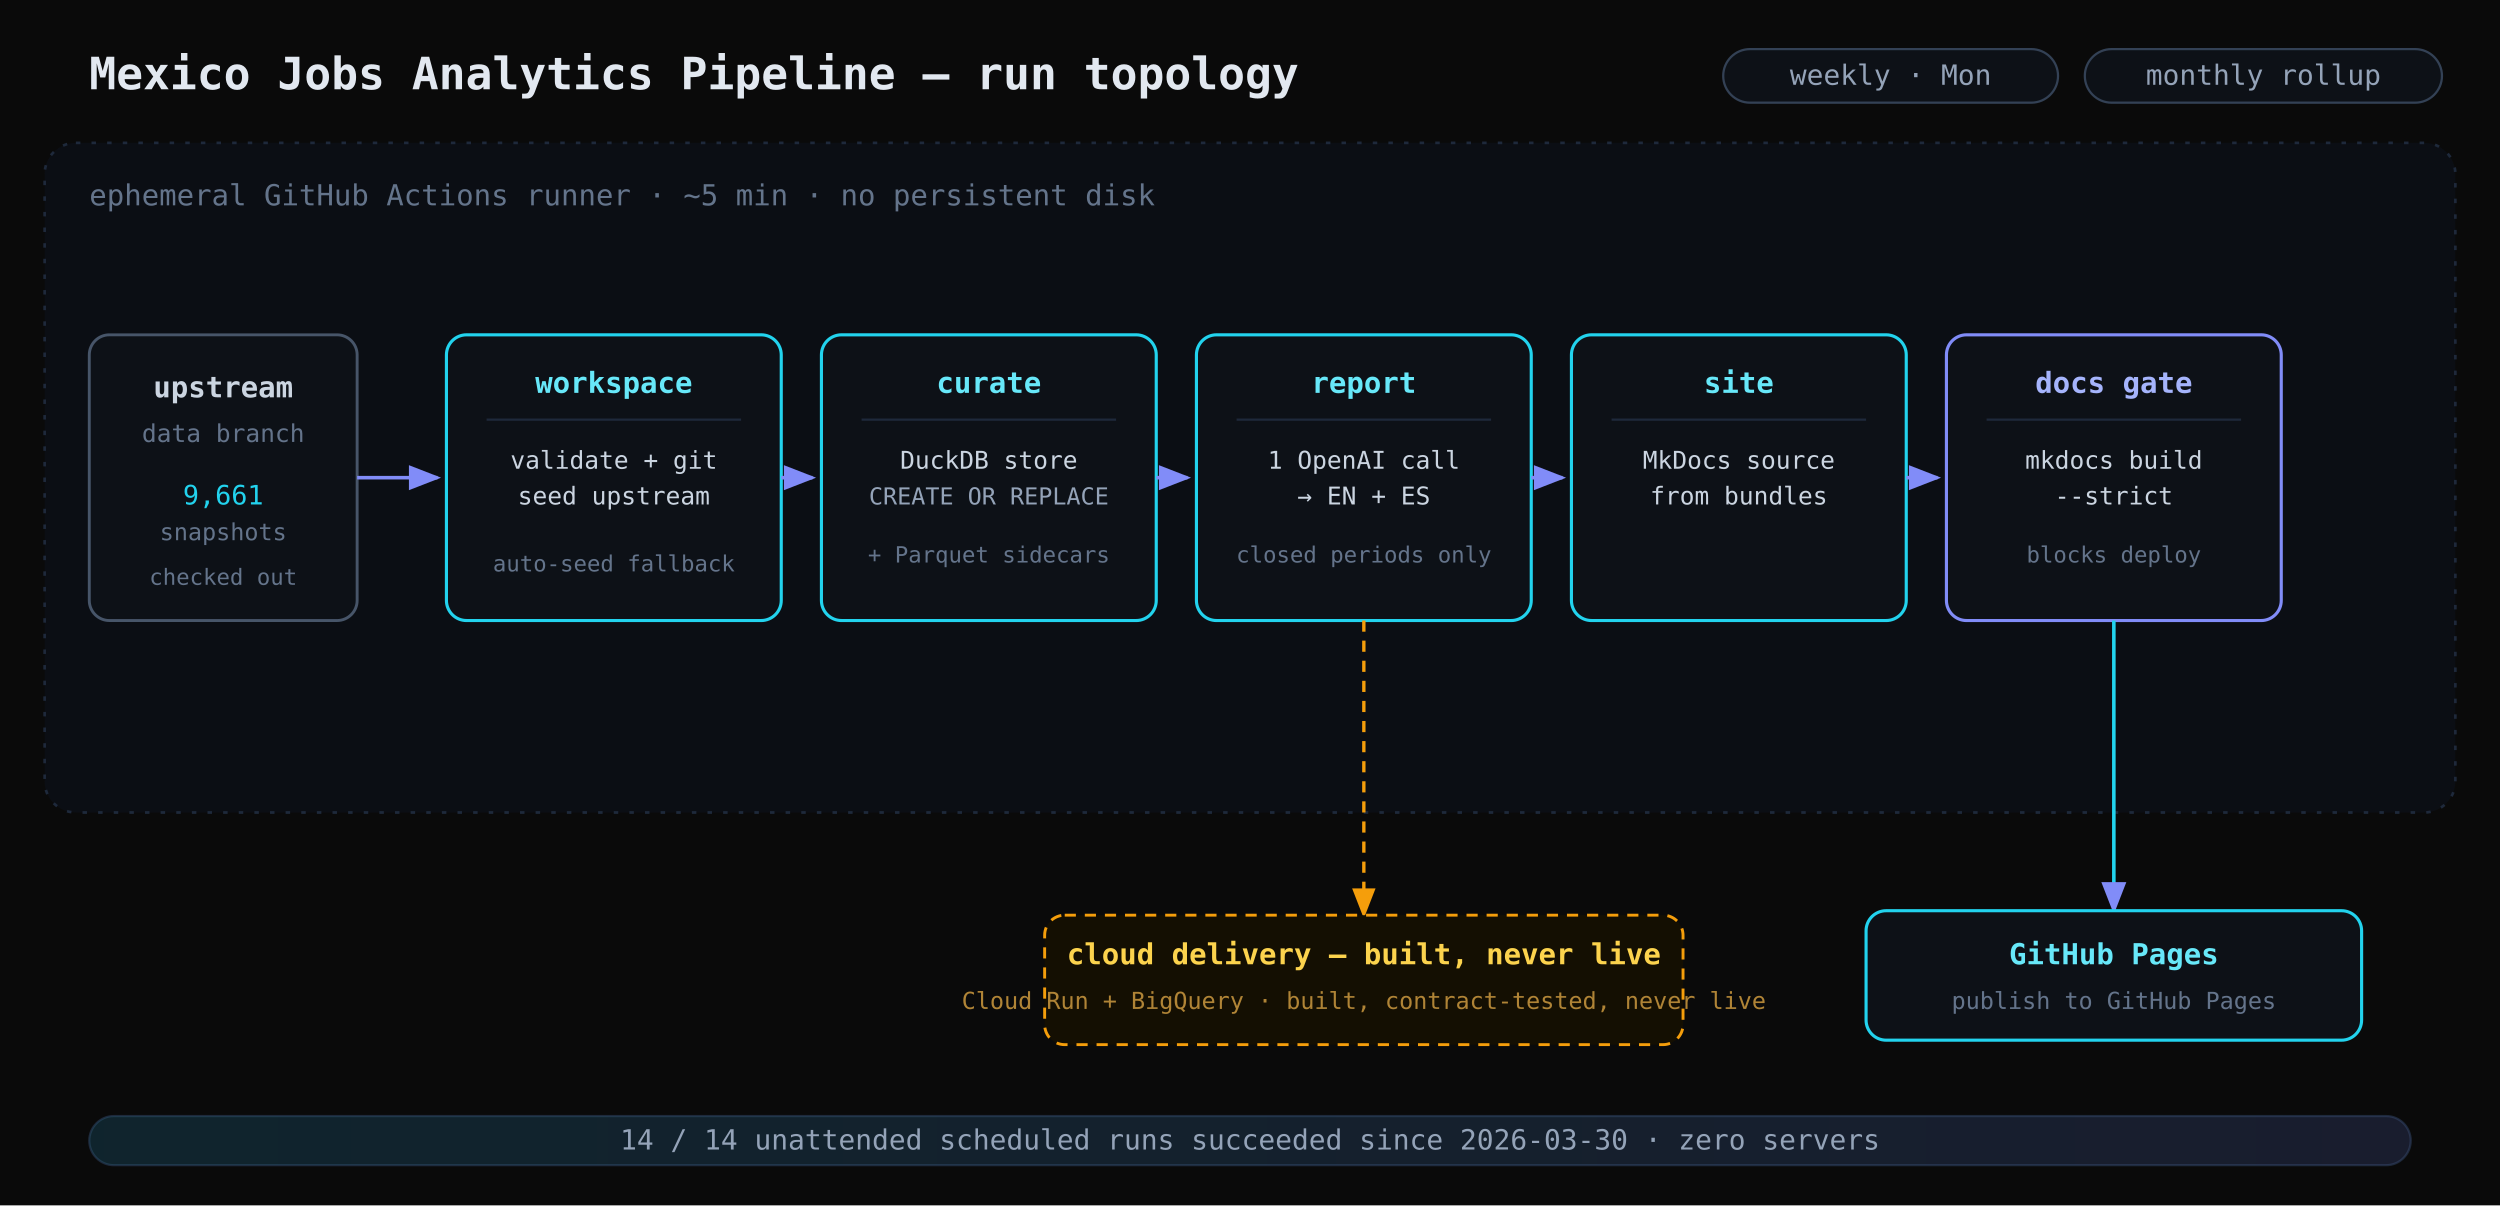
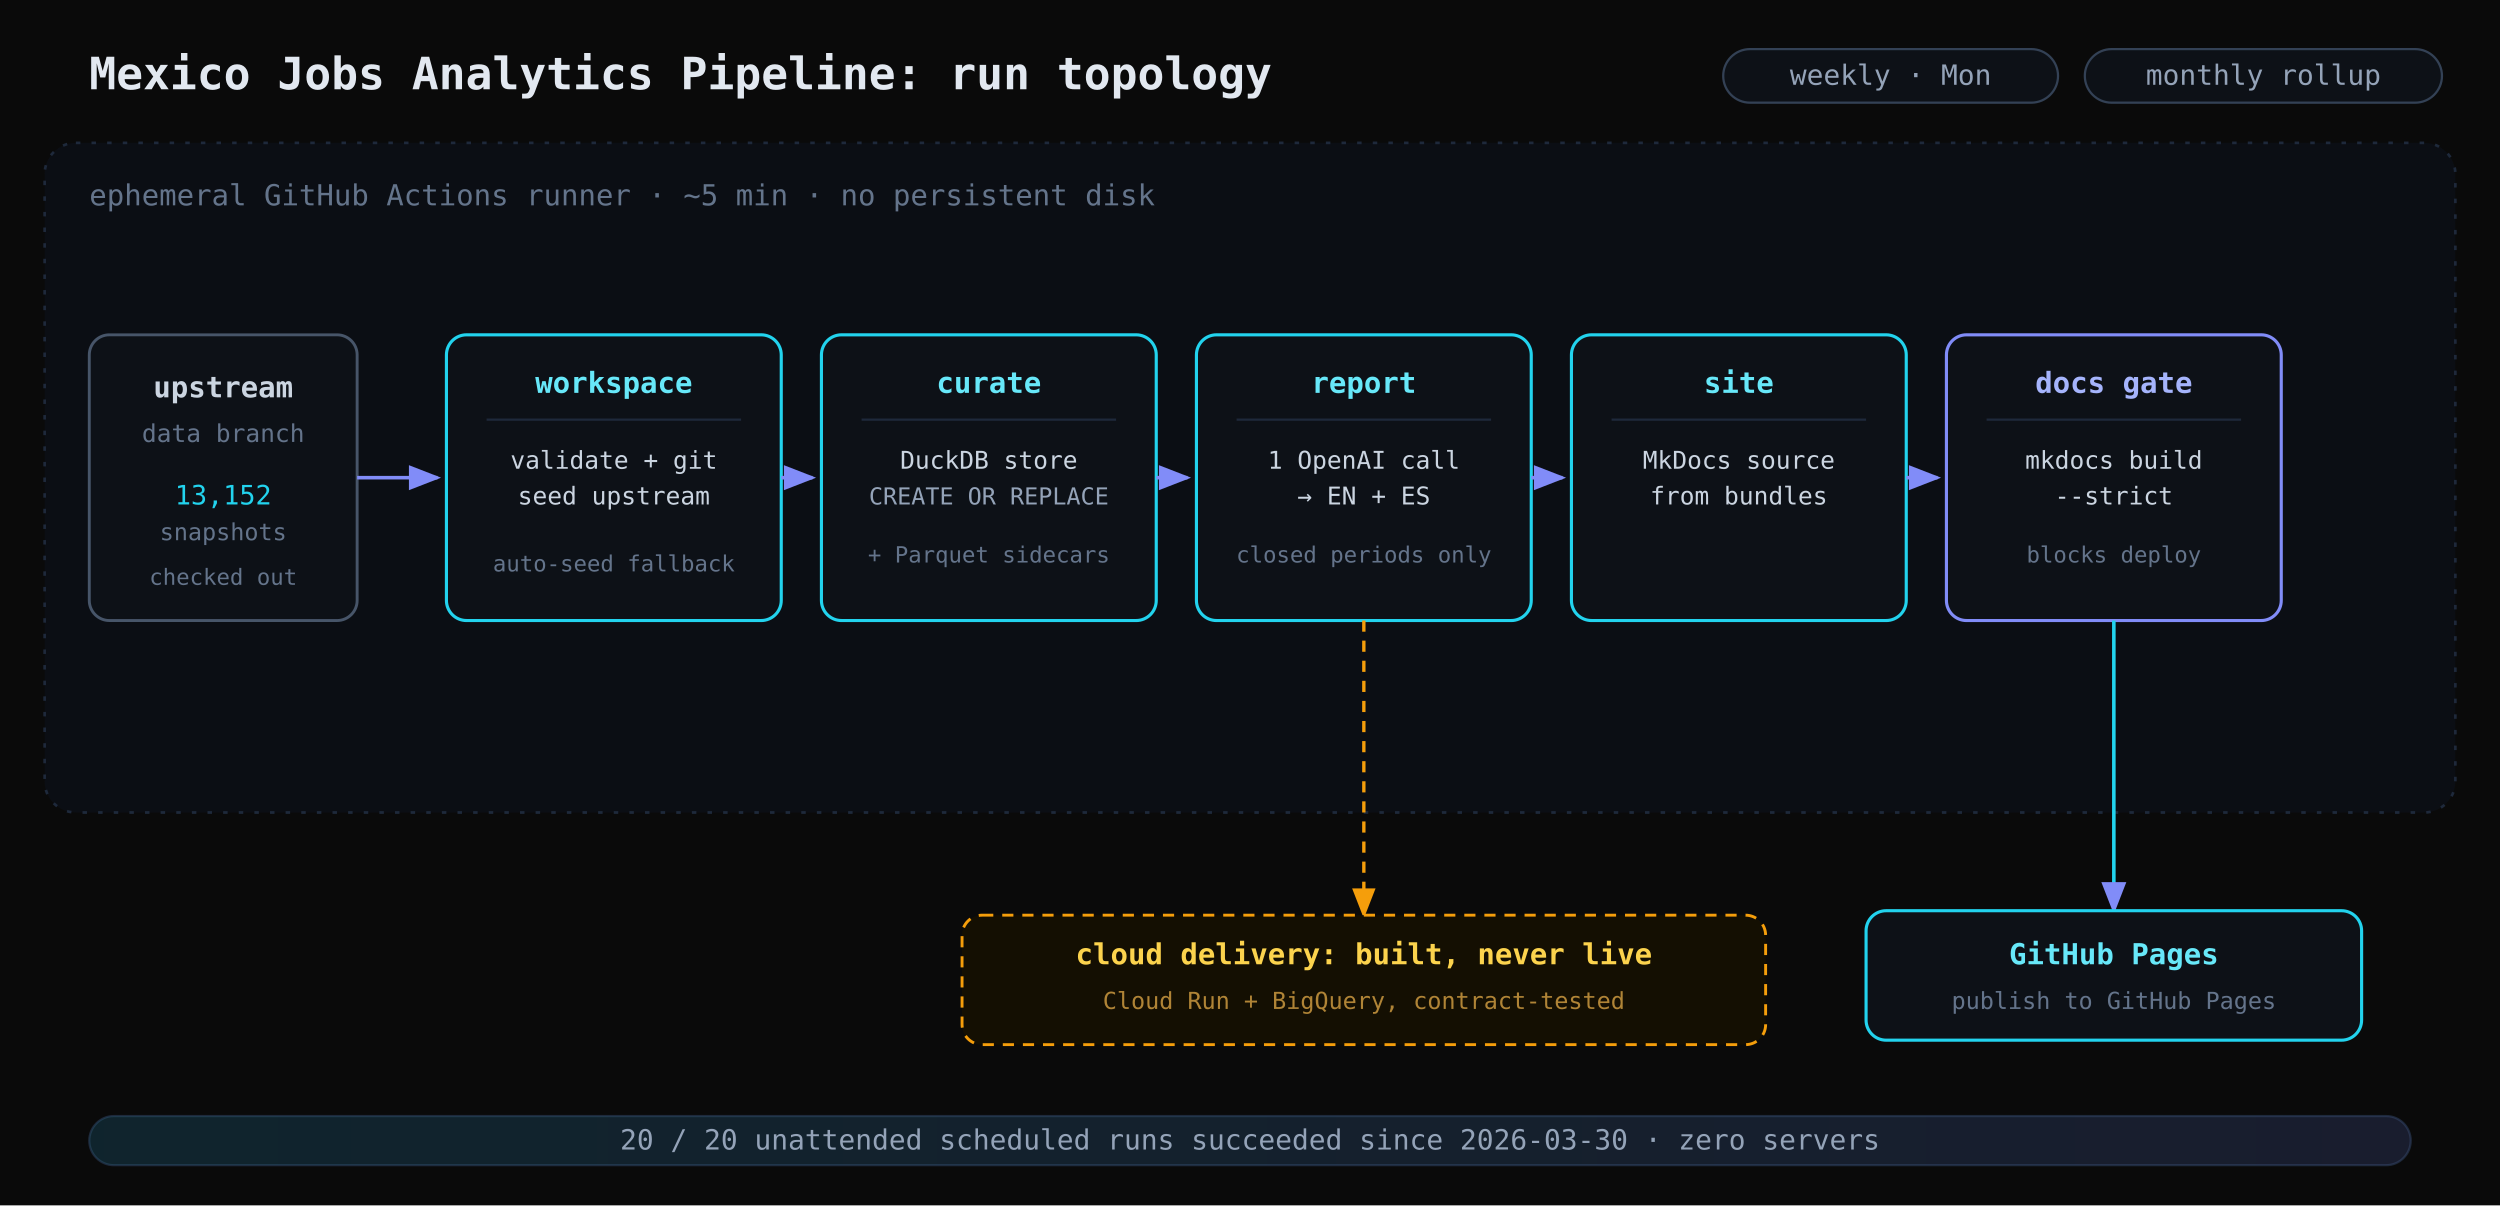
<svg xmlns="http://www.w3.org/2000/svg" width="1120" height="540" viewBox="0 0 1120 540" font-family="ui-monospace, SFMono-Regular, Menlo, monospace">
  <defs>
    <marker id="arr" markerWidth="9" markerHeight="7" refX="8" refY="3.5" orient="auto">
      <polygon points="0 0, 9 3.5, 0 7" fill="#818cf8" />
    </marker>
    <marker id="arrAmber" markerWidth="9" markerHeight="7" refX="8" refY="3.5" orient="auto">
      <polygon points="0 0, 9 3.5, 0 7" fill="#f59e0b" />
    </marker>
    <linearGradient id="ci" x1="0" y1="0" x2="1" y2="0">
      <stop offset="0" stop-color="#22d3ee" />
      <stop offset="1" stop-color="#818cf8" />
    </linearGradient>
  </defs>
  <rect width="1120" height="540" fill="#0a0a0a" />
  <rect x="20" y="64" width="1080" height="300" rx="14" fill="#0b0e14" stroke="#1e293b" stroke-width="1.2" stroke-dasharray="2 5" />
  <text x="40" y="92" fill="#64748b" font-size="13">ephemeral GitHub Actions runner · ~5 min · no persistent disk</text>
-   <text x="40" y="40" fill="#e2e8f0" font-size="20" font-weight="700">Mexico Jobs Analytics Pipeline — run topology</text>
+   <text x="40" y="40" fill="#e2e8f0" font-size="20" font-weight="700">Mexico Jobs Analytics Pipeline: run topology</text>
  <g font-size="12.5">
    <rect x="772" y="22" width="150" height="24" rx="12" fill="#0d1117" stroke="#334155" />
    <text x="847" y="38" text-anchor="middle" fill="#94a3b8">weekly · Mon</text>
    <rect x="934" y="22" width="160" height="24" rx="12" fill="#0d1117" stroke="#334155" />
    <text x="1014" y="38" text-anchor="middle" fill="#94a3b8">monthly rollup</text>
  </g>
  <g>
    <rect x="40" y="150" width="120" height="128" rx="9" fill="#0d1117" stroke="#475569" stroke-width="1.3" />
    <text x="100" y="178" text-anchor="middle" fill="#cbd5e1" font-size="13" font-weight="700">upstream</text>
    <text x="100" y="198" text-anchor="middle" fill="#64748b" font-size="11">data branch</text>
-     <text x="100" y="226" text-anchor="middle" fill="#22d3ee" font-size="12">9,661</text>
+     <text x="100" y="226" text-anchor="middle" fill="#22d3ee" font-size="12">13,152</text>
    <text x="100" y="242" text-anchor="middle" fill="#64748b" font-size="10.5">snapshots</text>
    <text x="100" y="262" text-anchor="middle" fill="#64748b" font-size="10">checked out</text>
  </g>
  <g>
    <rect x="200" y="150" width="150" height="128" rx="9" fill="#0d1117" stroke="#22d3ee" stroke-width="1.4" />
    <text x="275" y="176" text-anchor="middle" fill="#67e8f9" font-size="13" font-weight="700">workspace</text>
    <line x1="218" y1="188" x2="332" y2="188" stroke="#1e293b" />
    <text x="275" y="210" text-anchor="middle" fill="#cbd5e1" font-size="11">validate + git</text>
    <text x="275" y="226" text-anchor="middle" fill="#cbd5e1" font-size="11">seed upstream</text>
    <text x="275" y="256" text-anchor="middle" fill="#64748b" font-size="10">auto-seed fallback</text>
  </g>
  <g>
    <rect x="368" y="150" width="150" height="128" rx="9" fill="#0d1117" stroke="#22d3ee" stroke-width="1.4" />
    <text x="443" y="176" text-anchor="middle" fill="#67e8f9" font-size="13" font-weight="700">curate</text>
    <line x1="386" y1="188" x2="500" y2="188" stroke="#1e293b" />
    <text x="443" y="210" text-anchor="middle" fill="#cbd5e1" font-size="11">DuckDB store</text>
    <text x="443" y="226" text-anchor="middle" fill="#94a3b8" font-size="10.5">CREATE OR REPLACE</text>
    <text x="443" y="252" text-anchor="middle" fill="#64748b" font-size="10">+ Parquet sidecars</text>
  </g>
  <g>
    <rect x="536" y="150" width="150" height="128" rx="9" fill="#0d1117" stroke="#22d3ee" stroke-width="1.4" />
    <text x="611" y="176" text-anchor="middle" fill="#67e8f9" font-size="13" font-weight="700">report</text>
    <line x1="554" y1="188" x2="668" y2="188" stroke="#1e293b" />
    <text x="611" y="210" text-anchor="middle" fill="#cbd5e1" font-size="11">1 OpenAI call</text>
    <text x="611" y="226" text-anchor="middle" fill="#cbd5e1" font-size="11">→ EN + ES</text>
    <text x="611" y="252" text-anchor="middle" fill="#64748b" font-size="10">closed periods only</text>
  </g>
  <g>
    <rect x="704" y="150" width="150" height="128" rx="9" fill="#0d1117" stroke="#22d3ee" stroke-width="1.4" />
    <text x="779" y="176" text-anchor="middle" fill="#67e8f9" font-size="13" font-weight="700">site</text>
    <line x1="722" y1="188" x2="836" y2="188" stroke="#1e293b" />
    <text x="779" y="210" text-anchor="middle" fill="#cbd5e1" font-size="11">MkDocs source</text>
    <text x="779" y="226" text-anchor="middle" fill="#cbd5e1" font-size="11">from bundles</text>
  </g>
  <g>
    <rect x="872" y="150" width="150" height="128" rx="9" fill="#0d1117" stroke="#818cf8" stroke-width="1.4" />
    <text x="947" y="176" text-anchor="middle" fill="#a5b4fc" font-size="13" font-weight="700">docs gate</text>
    <line x1="890" y1="188" x2="1004" y2="188" stroke="#1e293b" />
    <text x="947" y="210" text-anchor="middle" fill="#cbd5e1" font-size="11">mkdocs build</text>
    <text x="947" y="226" text-anchor="middle" fill="#cbd5e1" font-size="11">--strict</text>
    <text x="947" y="252" text-anchor="middle" fill="#64748b" font-size="10">blocks deploy</text>
  </g>
  <g stroke="#818cf8" stroke-width="1.6">
    <line x1="160" y1="214" x2="196" y2="214" marker-end="url(#arr)" />
    <line x1="350" y1="214" x2="364" y2="214" marker-end="url(#arr)" />
    <line x1="518" y1="214" x2="532" y2="214" marker-end="url(#arr)" />
    <line x1="686" y1="214" x2="700" y2="214" marker-end="url(#arr)" />
    <line x1="854" y1="214" x2="868" y2="214" marker-end="url(#arr)" />
  </g>
  <line x1="947" y1="278" x2="947" y2="408" stroke="#22d3ee" stroke-width="1.6" marker-end="url(#arr)" />
  <g>
    <rect x="836" y="408" width="222" height="58" rx="9" fill="#0d1117" stroke="#22d3ee" stroke-width="1.4" />
    <text x="947" y="432" text-anchor="middle" fill="#67e8f9" font-size="13" font-weight="700">GitHub Pages</text>
    <text x="947" y="452" text-anchor="middle" fill="#64748b" font-size="10.5">publish to GitHub Pages</text>
  </g>
  <line x1="611" y1="278" x2="611" y2="410" stroke="#f59e0b" stroke-width="1.5" stroke-dasharray="5 4" marker-end="url(#arrAmber)" />
  <g>
-     <rect x="468" y="410" width="286" height="58" rx="9" fill="#140f02" stroke="#f59e0b" stroke-width="1.3" stroke-dasharray="5 4" />
-     <text x="611" y="432" text-anchor="middle" fill="#fcd34d" font-size="13" font-weight="700">cloud delivery — built, never live</text>
-     <text x="611" y="452" text-anchor="middle" fill="#b08436" font-size="10.5">Cloud Run + BigQuery · built, contract-tested, never live</text>
+     <rect x="431" y="410" width="360" height="58" rx="9" fill="#140f02" stroke="#f59e0b" stroke-width="1.3" stroke-dasharray="5 4" />
+     <text x="611" y="432" text-anchor="middle" fill="#fcd34d" font-size="13" font-weight="700">cloud delivery: built, never live</text>
+     <text x="611" y="452" text-anchor="middle" fill="#b08436" font-size="10.5">Cloud Run + BigQuery, contract-tested</text>
  </g>
  <rect x="40" y="500" width="1040" height="22" rx="11" fill="#0d1117" stroke="#1e293b" />
  <rect x="40" y="500" width="1040" height="22" rx="11" fill="url(#ci)" fill-opacity="0.10" />
-   <text x="560" y="515" text-anchor="middle" fill="#94a3b8" font-size="12.5">14 / 14 unattended scheduled runs succeeded since 2026-03-30 · zero servers</text>
+   <text x="560" y="515" text-anchor="middle" fill="#94a3b8" font-size="12.5">20 / 20 unattended scheduled runs succeeded since 2026-03-30 · zero servers</text>
</svg>
